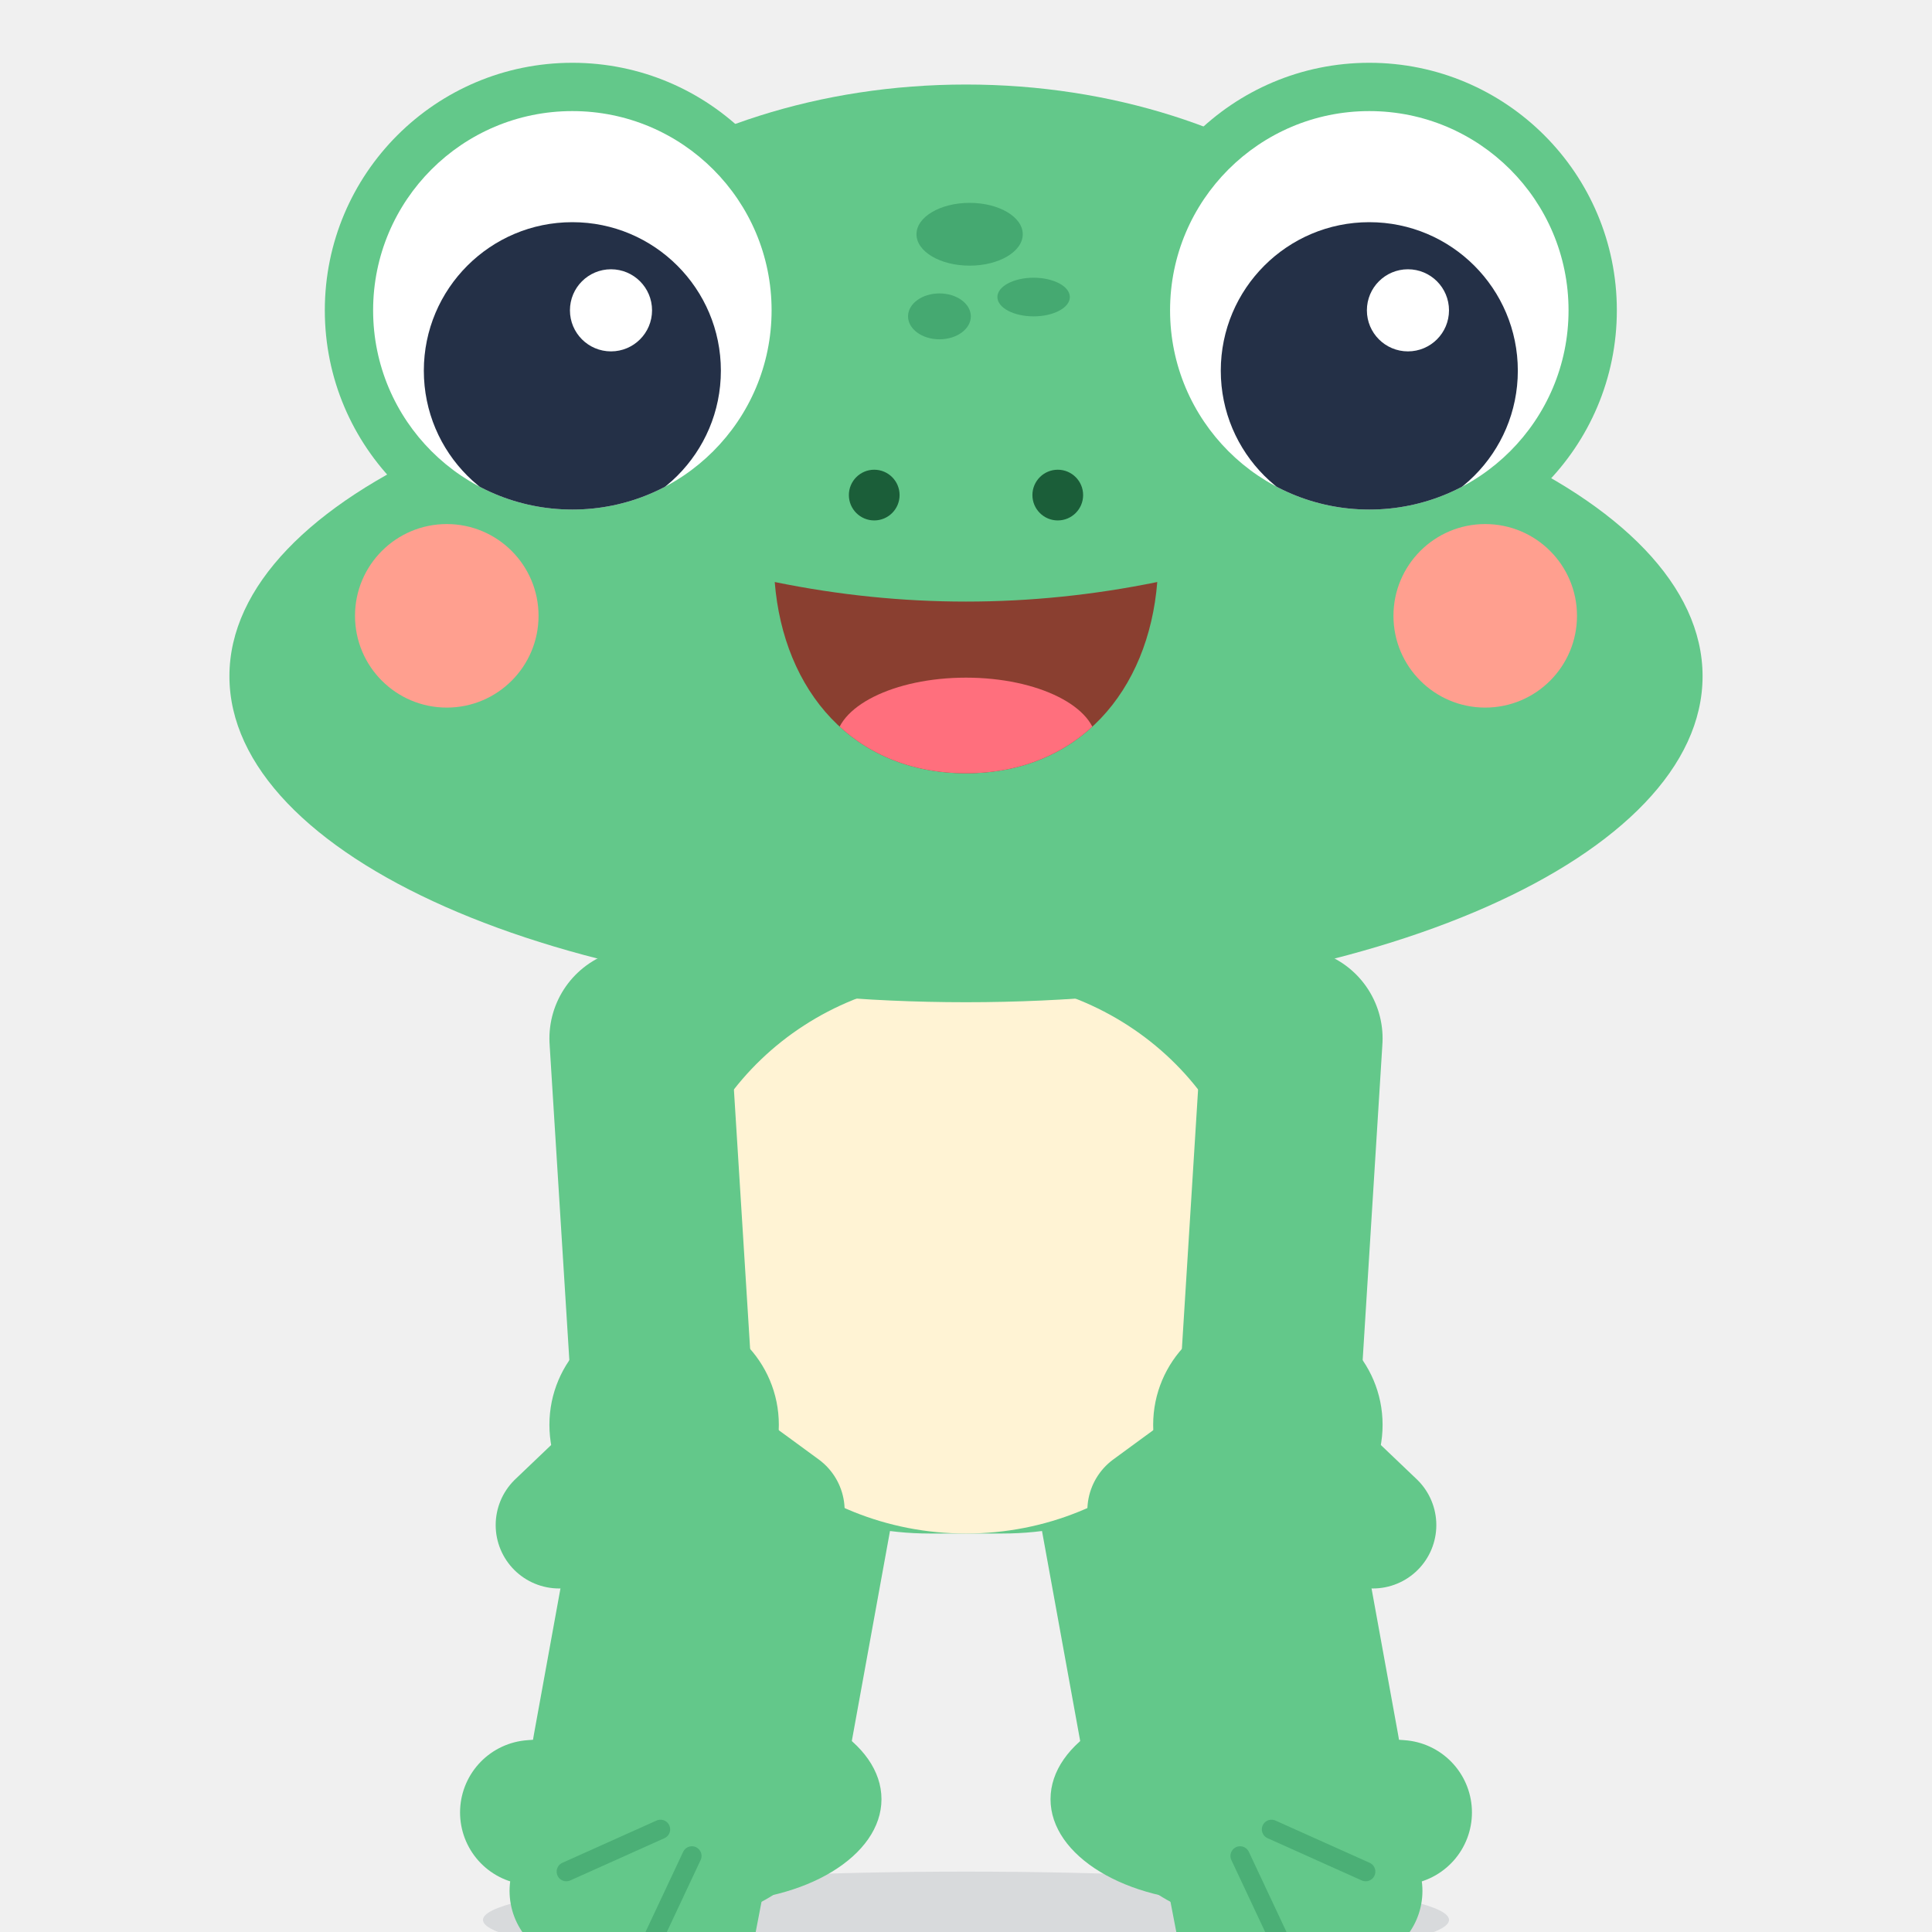
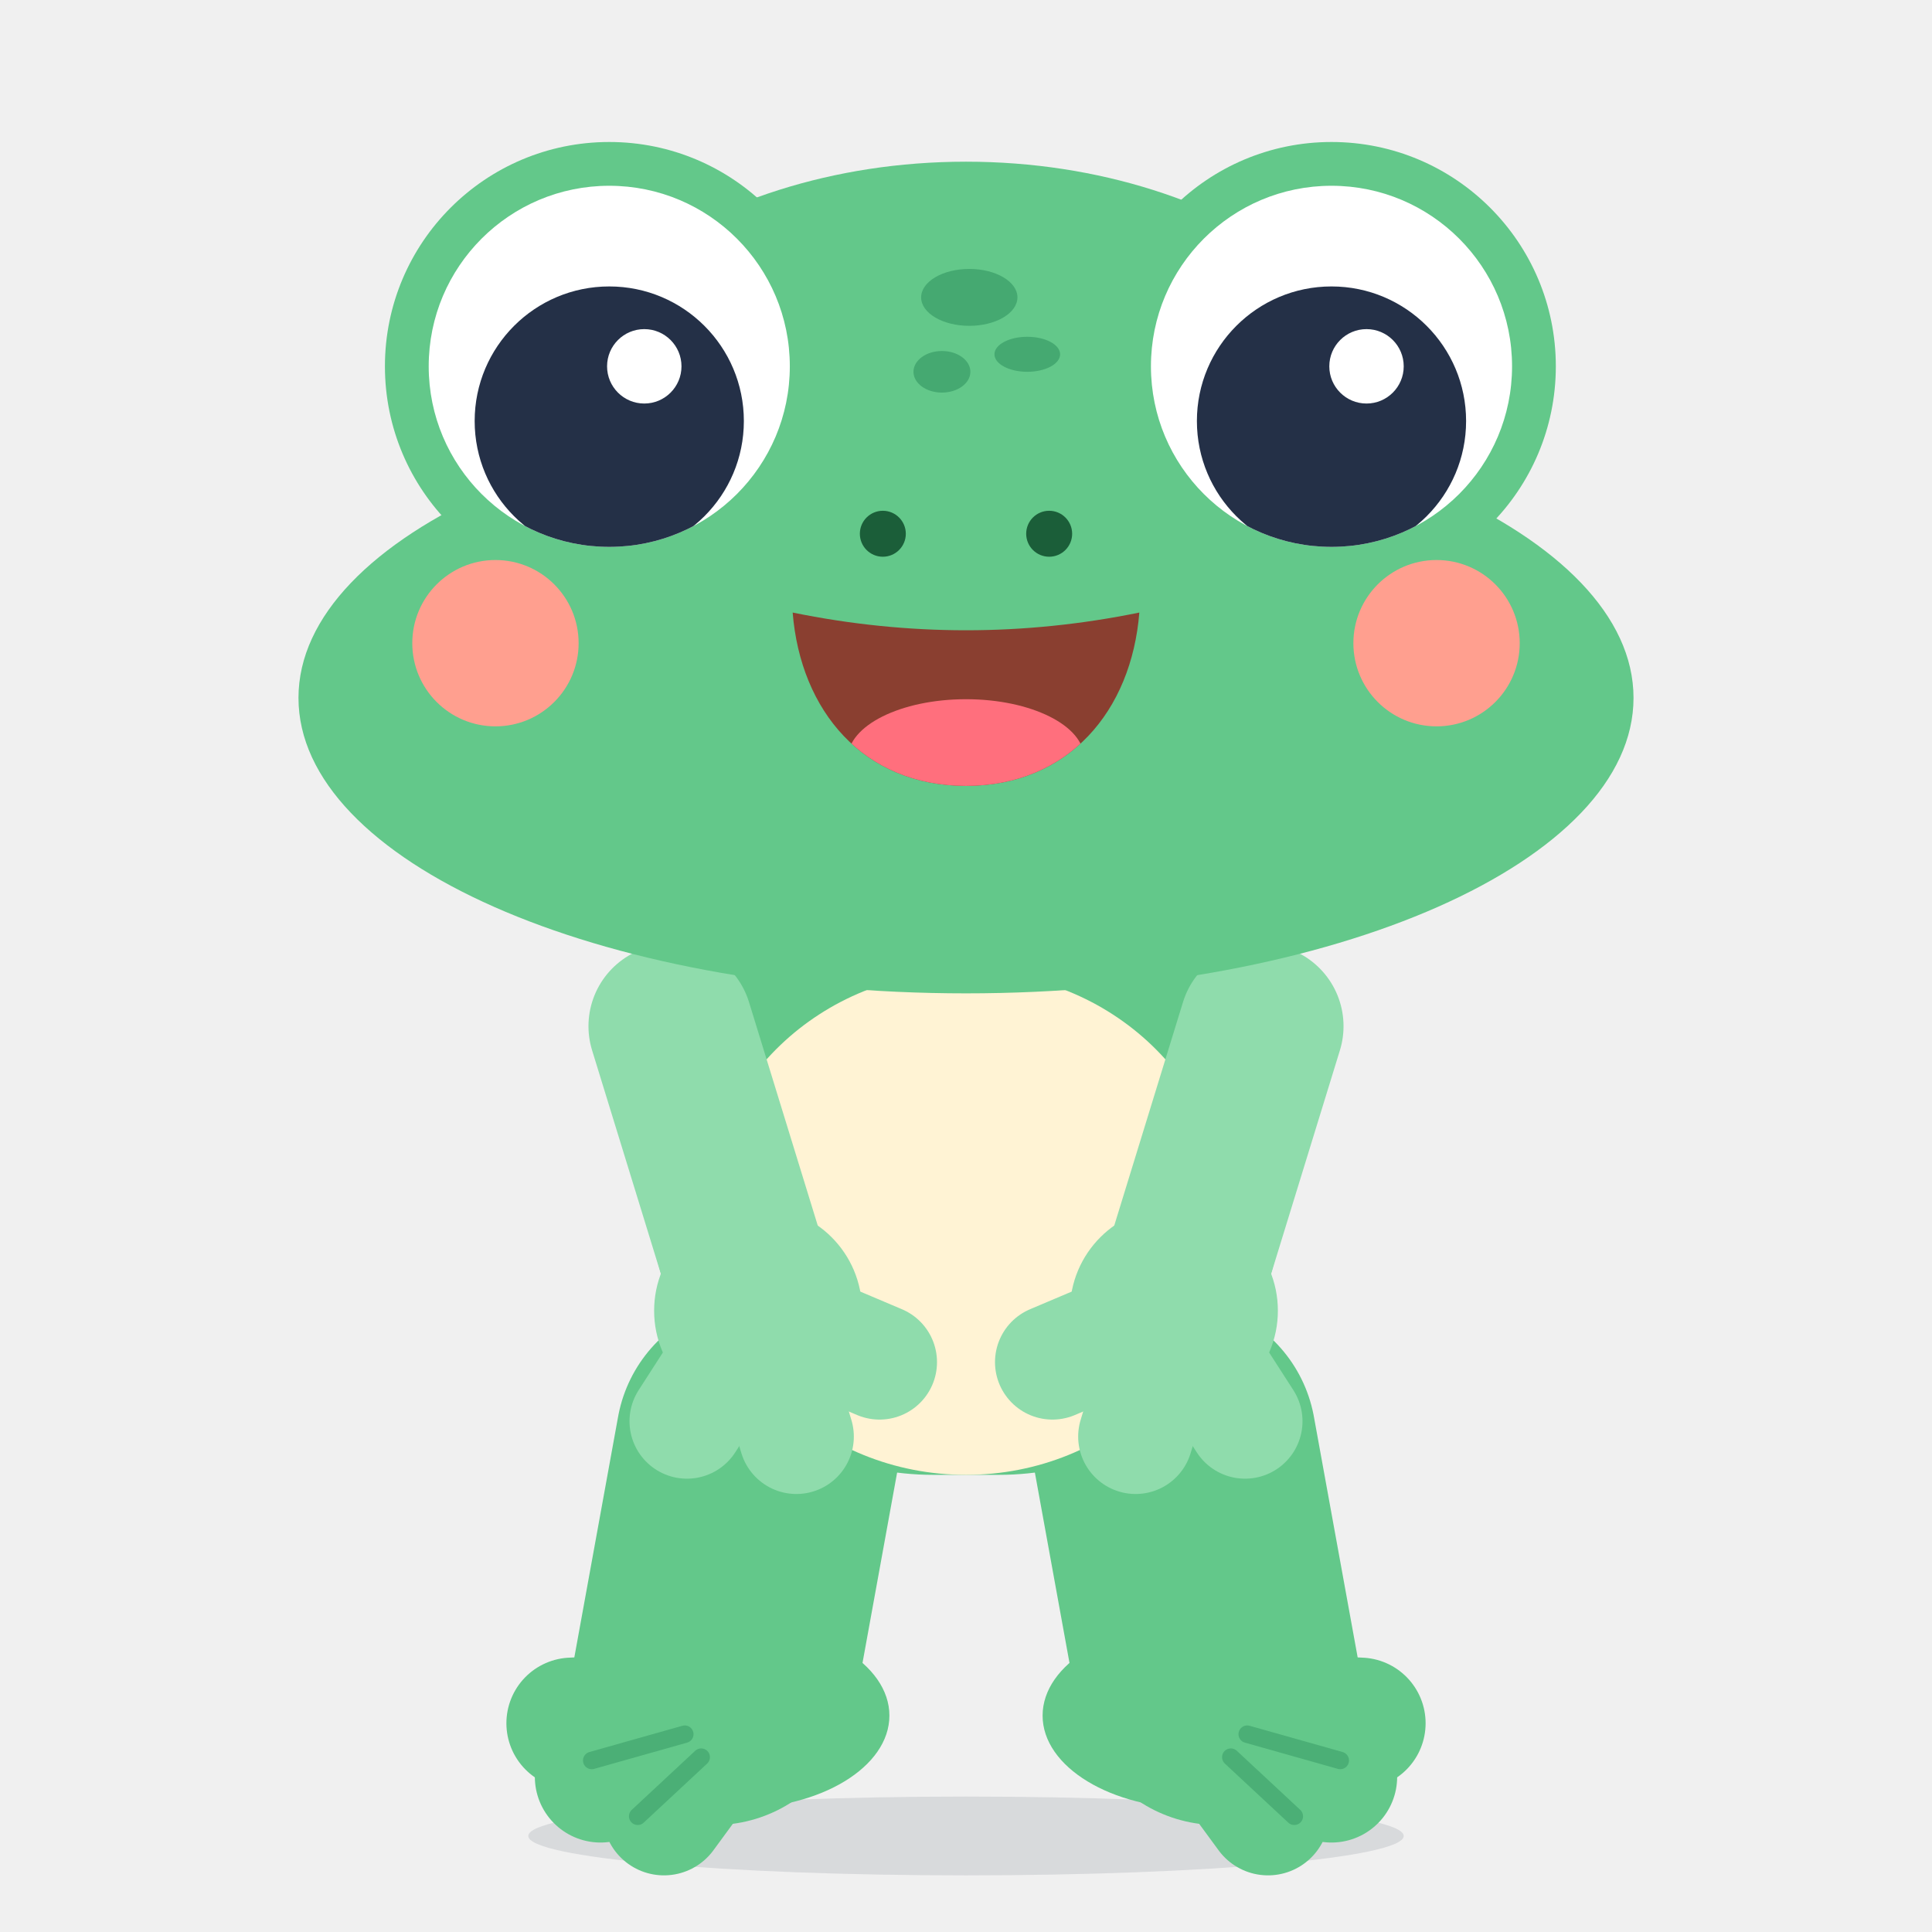
<svg xmlns="http://www.w3.org/2000/svg" viewBox="0 0 512 512" width="512" height="512">
-   <g transform="translate(16 0) scale(3.2)">
-     <ellipse cx="75" cy="159" rx="40" ry="4" fill="#243047" opacity="0.12" />
+   <g transform="translate(38.5 22.55) scale(2.9)">
+     <ellipse cx="75" cy="160.00" rx="40" ry="3.6" fill="#243047" opacity="0.120" />
    <g transform="translate(0 0) translate(75 100) rotate(0) translate(-75 -100)">
      <g>
        <line x1="56" y1="124" x2="52" y2="146" stroke="#63C88A" stroke-width="26" stroke-linecap="round" />
        <ellipse cx="54" cy="149" rx="14" ry="8.5" fill="#63C88A" />
-         <line x1="54" y1="149" x2="39.1" y2="150.1" stroke="#63C88A" stroke-width="12" stroke-linecap="round" />
-         <line x1="54" y1="149" x2="43.2" y2="156.6" stroke="#63C88A" stroke-width="12" stroke-linecap="round" />
-         <line x1="54" y1="149" x2="51.9" y2="159.9" stroke="#63C88A" stroke-width="11.2" stroke-linecap="round" />
-         <line x1="49.7" y1="151.5" x2="41.9" y2="155.0" stroke="#45A971" stroke-width="1.6" stroke-linecap="round" opacity="0.8" />
-         <line x1="52.3" y1="153.7" x2="49.2" y2="160.3" stroke="#45A971" stroke-width="1.6" stroke-linecap="round" opacity="0.8" />
+         <line x1="54" y1="149" x2="39.0" y2="149.7" stroke="#63C88A" stroke-width="12" stroke-linecap="round" />
+         <line x1="54" y1="149" x2="41.6" y2="154.6" stroke="#63C88A" stroke-width="12" stroke-linecap="round" />
+         <line x1="54" y1="149" x2="47.4" y2="158.0" stroke="#63C88A" stroke-width="11.2" stroke-linecap="round" />
+         <line x1="49.3" y1="150.7" x2="40.8" y2="153.1" stroke="#45A971" stroke-width="1.6" stroke-linecap="round" opacity="0.8" />
+         <line x1="50.8" y1="152.8" x2="45.0" y2="158.2" stroke="#45A971" stroke-width="1.6" stroke-linecap="round" opacity="0.8" />
      </g>
      <g>
        <line x1="94" y1="124" x2="98" y2="146" stroke="#63C88A" stroke-width="26" stroke-linecap="round" />
        <ellipse cx="96" cy="149" rx="14" ry="8.5" fill="#63C88A" />
-         <line x1="96" y1="149" x2="110.9" y2="150.1" stroke="#63C88A" stroke-width="12" stroke-linecap="round" />
-         <line x1="96" y1="149" x2="106.8" y2="156.6" stroke="#63C88A" stroke-width="12" stroke-linecap="round" />
-         <line x1="96" y1="149" x2="98.1" y2="159.9" stroke="#63C88A" stroke-width="11.2" stroke-linecap="round" />
-         <line x1="100.3" y1="151.5" x2="108.1" y2="155.0" stroke="#45A971" stroke-width="1.6" stroke-linecap="round" opacity="0.8" />
-         <line x1="97.7" y1="153.7" x2="100.8" y2="160.3" stroke="#45A971" stroke-width="1.6" stroke-linecap="round" opacity="0.8" />
+         <line x1="96" y1="149" x2="111.0" y2="149.7" stroke="#63C88A" stroke-width="12" stroke-linecap="round" />
+         <line x1="96" y1="149" x2="108.4" y2="154.6" stroke="#63C88A" stroke-width="12" stroke-linecap="round" />
+         <line x1="96" y1="149" x2="102.6" y2="158.0" stroke="#63C88A" stroke-width="11.2" stroke-linecap="round" />
+         <line x1="100.7" y1="150.7" x2="109.2" y2="153.1" stroke="#45A971" stroke-width="1.6" stroke-linecap="round" opacity="0.8" />
+         <line x1="99.2" y1="152.8" x2="105.0" y2="158.2" stroke="#45A971" stroke-width="1.6" stroke-linecap="round" opacity="0.8" />
      </g>
      <path d="M 46 58 H 104 V 101 A 26 26 0 0 1 78 127 H 72 A 26 26 0 0 1 46 101 Z" fill="#63C88A" />
      <ellipse cx="75" cy="104" rx="24" ry="23" fill="#FFF3D4" />
      <g>
-         <line x1="48" y1="86" x2="50" y2="118" stroke="#63C88A" stroke-width="15" stroke-linecap="round" />
-         <circle cx="50" cy="118" r="9.5" fill="#63C88A" />
-         <line x1="50" y1="118" x2="59.7" y2="125.1" stroke="#63C88A" stroke-width="10.5" stroke-linecap="round" />
-         <line x1="50" y1="118" x2="50.7" y2="130.0" stroke="#63C88A" stroke-width="10.5" stroke-linecap="round" />
-         <line x1="50" y1="118" x2="41.3" y2="126.3" stroke="#63C88A" stroke-width="10.5" stroke-linecap="round" />
+         <line x1="48" y1="86" x2="56" y2="112" stroke="#8FDCAC" stroke-width="15" stroke-linecap="round" />
+         <circle cx="56" cy="112" r="9.5" fill="#8FDCAC" />
+         <line x1="56" y1="112" x2="67.1" y2="116.7" stroke="#8FDCAC" stroke-width="10.5" stroke-linecap="round" />
+         <line x1="56" y1="112" x2="59.5" y2="123.5" stroke="#8FDCAC" stroke-width="10.5" stroke-linecap="round" />
+         <line x1="56" y1="112" x2="49.5" y2="122.1" stroke="#8FDCAC" stroke-width="10.5" stroke-linecap="round" />
      </g>
      <g>
-         <line x1="102" y1="86" x2="100" y2="118" stroke="#63C88A" stroke-width="15" stroke-linecap="round" />
-         <circle cx="100" cy="118" r="9.5" fill="#63C88A" />
-         <line x1="100" y1="118" x2="108.7" y2="126.3" stroke="#63C88A" stroke-width="10.5" stroke-linecap="round" />
-         <line x1="100" y1="118" x2="99.3" y2="130.0" stroke="#63C88A" stroke-width="10.5" stroke-linecap="round" />
-         <line x1="100" y1="118" x2="90.3" y2="125.1" stroke="#63C88A" stroke-width="10.5" stroke-linecap="round" />
+         <line x1="102" y1="86" x2="94" y2="112" stroke="#8FDCAC" stroke-width="15" stroke-linecap="round" />
+         <circle cx="94" cy="112" r="9.5" fill="#8FDCAC" />
+         <line x1="94" y1="112" x2="100.5" y2="122.1" stroke="#8FDCAC" stroke-width="10.5" stroke-linecap="round" />
+         <line x1="94" y1="112" x2="90.5" y2="123.5" stroke="#8FDCAC" stroke-width="10.5" stroke-linecap="round" />
+         <line x1="94" y1="112" x2="82.9" y2="116.7" stroke="#8FDCAC" stroke-width="10.5" stroke-linecap="round" />
      </g>
      <g transform="rotate(0 75 50)">
        <ellipse cx="75" cy="40" rx="44" ry="33" fill="#63C88A" />
        <ellipse cx="75" cy="56" rx="61" ry="27" fill="#63C88A" />
        <circle cx="42.4" cy="25.7" r="20.5" fill="#63C88A" />
        <circle cx="108.4" cy="25.7" r="20.5" fill="#63C88A" />
      </g>
      <g transform="rotate(0 75 50)">
        <ellipse cx="75.3" cy="19.4" rx="4.4" ry="2.6" fill="#45A971" />
        <ellipse cx="72.8" cy="26.2" rx="2.6" ry="1.9" fill="#45A971" />
        <ellipse cx="80.6" cy="24.6" rx="3.0" ry="1.6" fill="#45A971" />
        <g>
          <clipPath id="eyeClip42">
            <circle cx="42.4" cy="25.7" r="16.5" />
          </clipPath>
          <circle cx="42.4" cy="25.7" r="16.5" fill="#FFFFFF" />
          <g clip-path="url(#eyeClip42)">
            <circle cx="42.4" cy="30.7" r="12.3" fill="#243047" />
            <circle cx="45.6" cy="25.7" r="3.4" fill="#FFFFFF" />
          </g>
        </g>
        <g>
          <clipPath id="eyeClip108">
            <circle cx="108.4" cy="25.7" r="16.5" />
          </clipPath>
          <circle cx="108.4" cy="25.7" r="16.5" fill="#FFFFFF" />
          <g clip-path="url(#eyeClip108)">
            <circle cx="108.4" cy="30.7" r="12.3" fill="#243047" />
            <circle cx="111.6" cy="25.7" r="3.4" fill="#FFFFFF" />
          </g>
        </g>
        <circle cx="32" cy="51" r="7.6" fill="#FF9F8F" />
        <circle cx="118" cy="51" r="7.6" fill="#FF9F8F" />
        <circle cx="67.4" cy="41" r="2.1" fill="#1B5E39" />
        <circle cx="82.6" cy="41" r="2.1" fill="#1B5E39" />
        <g transform="translate(75 50) scale(0.72) translate(-75 -50)">
          <clipPath id="mouthCliptalk">
            <path d="M 53 47.5 Q 75 52 97 47.5 C 96 60 88 69.5 75 69.5 C 62 69.5 54 60 53 47.5 Z" />
          </clipPath>
          <path d="M 53 47.5 Q 75 52 97 47.5 C 96 60 88 69.5 75 69.5 C 62 69.5 54 60 53 47.5 Z" fill="#8A3F30" />
          <ellipse cx="75" cy="66" rx="15" ry="7.5" fill="#FF6F7D" clip-path="url(#mouthCliptalk)" />
        </g>
      </g>
    </g>
  </g>
</svg>
